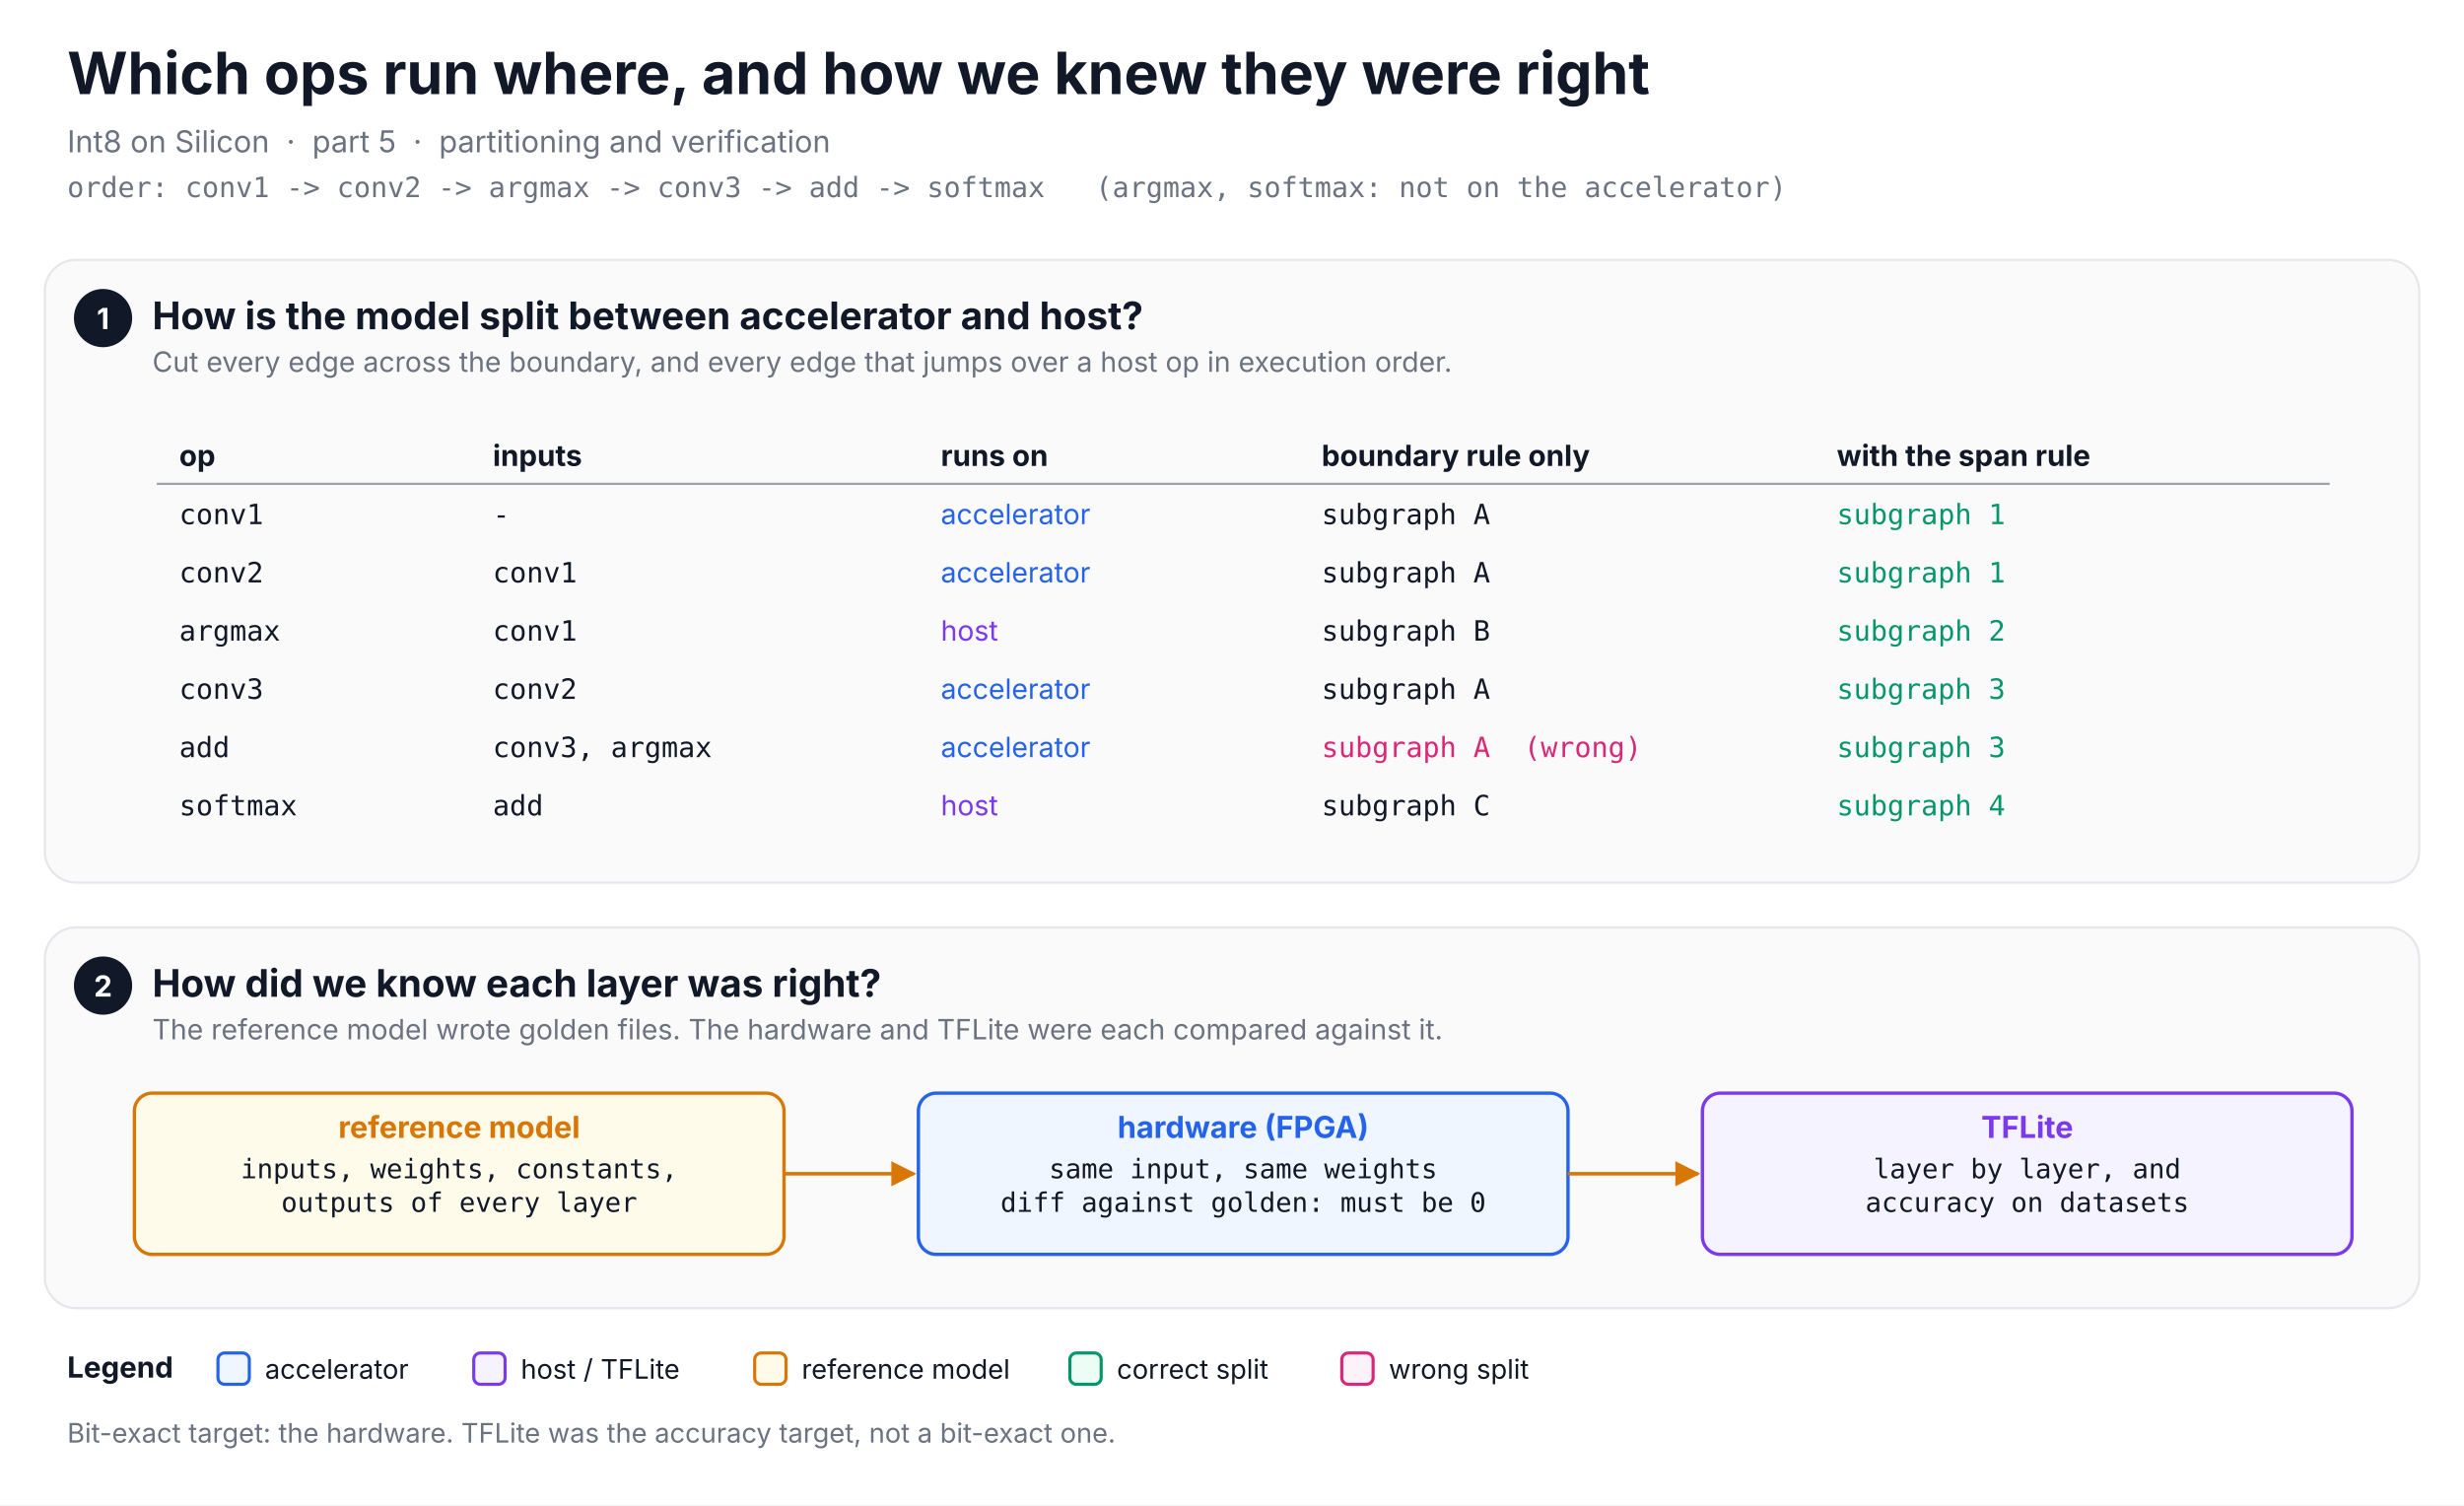
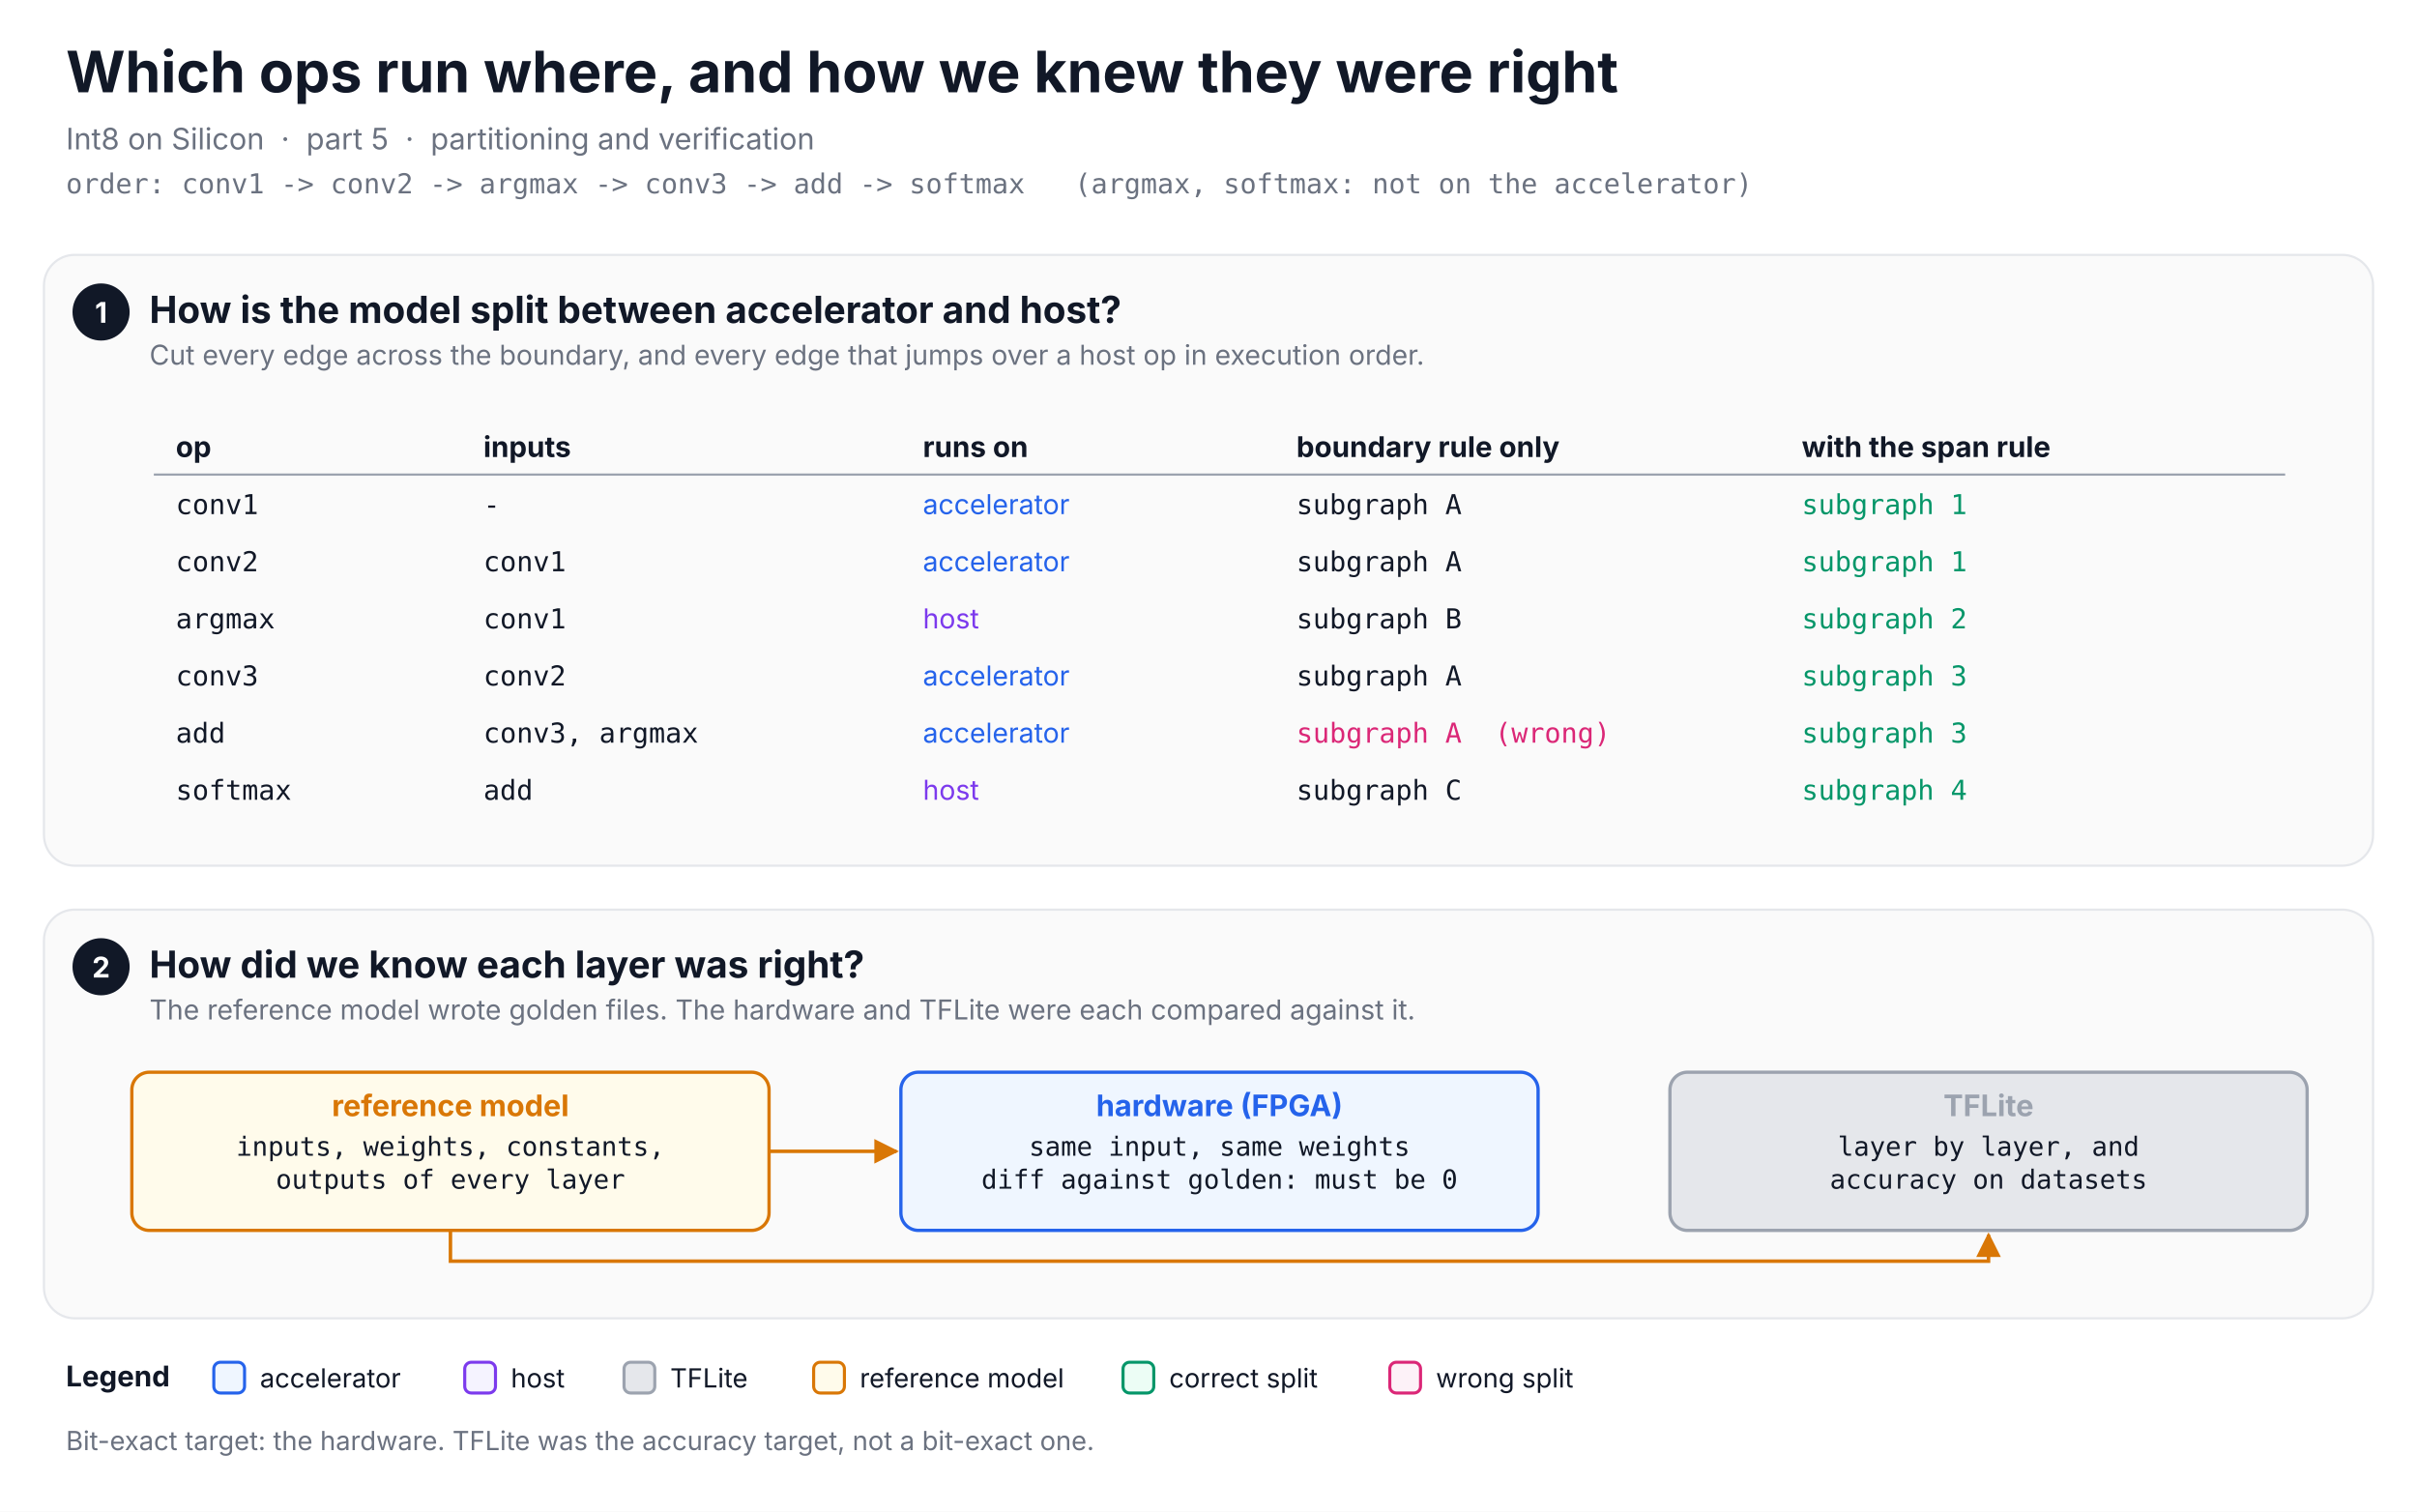
- <svg xmlns="http://www.w3.org/2000/svg" width="1100" height="672" viewBox="0 0 1100 672">
+ <svg xmlns="http://www.w3.org/2000/svg" width="1100" height="688" viewBox="0 0 1100 688">
  <defs>
    <marker id="m0" viewBox="0 0 10 10" refX="9" refY="5" markerWidth="7" markerHeight="7" orient="auto-start-reverse">
      <path d="M0,0 L10,5 L0,10 z" fill="#d97706" />
    </marker>
  </defs>
-   <rect width="1100" height="672" fill="#ffffff" />
+   <rect width="1100" height="688" fill="#ffffff" />
  <text x="30.0" y="42.0" font-family="Inter,Segoe UI,Helvetica,Arial,sans-serif" font-size="26" fill="#111827" font-weight="bold" text-anchor="start" xml:space="preserve" style="white-space:pre">Which ops run where, and how we knew they were right</text>
  <text x="30.0" y="68.0" font-family="Inter,Segoe UI,Helvetica,Arial,sans-serif" font-size="13.5" fill="#6b7280" font-weight="normal" text-anchor="start" xml:space="preserve" style="white-space:pre">Int8 on Silicon  ·  part 5  ·  partitioning and verification</text>
  <text x="30.0" y="88.0" font-family="ui-monospace,SFMono-Regular,Menlo,Consolas,monospace" font-size="12.5" fill="#6b7280" font-weight="normal" text-anchor="start" xml:space="preserve" style="white-space:pre">order: conv1 -&gt; conv2 -&gt; argmax -&gt; conv3 -&gt; add -&gt; softmax   (argmax, softmax: not on the accelerator)</text>
  <rect x="20.0" y="116.0" width="1060.0" height="278.0" rx="14" fill="#fafafa" fill-opacity="1.0" stroke="#e5e7eb" stroke-width="1" />
  <circle cx="46.0" cy="142.0" r="13" fill="#111827" />
  <text x="46.0" y="146.9" font-family="Inter,Segoe UI,Helvetica,Arial,sans-serif" font-size="13" fill="#fff" font-weight="bold" text-anchor="middle" xml:space="preserve" style="white-space:pre">1</text>
  <text x="68.0" y="147.0" font-family="Inter,Segoe UI,Helvetica,Arial,sans-serif" font-size="17" fill="#111827" font-weight="bold" text-anchor="start" xml:space="preserve" style="white-space:pre">How is the model split between accelerator and host?</text>
  <text x="68.0" y="166.0" font-family="Inter,Segoe UI,Helvetica,Arial,sans-serif" font-size="12.5" fill="#6b7280" font-weight="normal" text-anchor="start" xml:space="preserve" style="white-space:pre">Cut every edge across the boundary, and every edge that jumps over a host op in execution order.</text>
  <text x="80.0" y="208.0" font-family="Inter,Segoe UI,Helvetica,Arial,sans-serif" font-size="13" fill="#111827" font-weight="bold" text-anchor="start" xml:space="preserve" style="white-space:pre">op</text>
  <text x="220.0" y="208.0" font-family="Inter,Segoe UI,Helvetica,Arial,sans-serif" font-size="13" fill="#111827" font-weight="bold" text-anchor="start" xml:space="preserve" style="white-space:pre">inputs</text>
  <text x="420.0" y="208.0" font-family="Inter,Segoe UI,Helvetica,Arial,sans-serif" font-size="13" fill="#111827" font-weight="bold" text-anchor="start" xml:space="preserve" style="white-space:pre">runs on</text>
  <text x="590.0" y="208.0" font-family="Inter,Segoe UI,Helvetica,Arial,sans-serif" font-size="13" fill="#111827" font-weight="bold" text-anchor="start" xml:space="preserve" style="white-space:pre">boundary rule only</text>
  <text x="820.0" y="208.0" font-family="Inter,Segoe UI,Helvetica,Arial,sans-serif" font-size="13" fill="#111827" font-weight="bold" text-anchor="start" xml:space="preserve" style="white-space:pre">with the span rule</text>
  <line x1="70.0" y1="216.0" x2="1040.0" y2="216.0" stroke="#9ca3af" stroke-width="1" />
  <text x="80.0" y="234.0" font-family="ui-monospace,SFMono-Regular,Menlo,Consolas,monospace" font-size="12.5" fill="#111827" font-weight="normal" text-anchor="start" xml:space="preserve" style="white-space:pre">conv1</text>
  <text x="220.0" y="234.0" font-family="ui-monospace,SFMono-Regular,Menlo,Consolas,monospace" font-size="12.5" fill="#111827" font-weight="normal" text-anchor="start" xml:space="preserve" style="white-space:pre">-</text>
  <text x="420.0" y="234.0" font-family="Inter,Segoe UI,Helvetica,Arial,sans-serif" font-size="12.5" fill="#2563eb" font-weight="normal" text-anchor="start" xml:space="preserve" style="white-space:pre">accelerator</text>
  <text x="590.0" y="234.0" font-family="ui-monospace,SFMono-Regular,Menlo,Consolas,monospace" font-size="12.5" fill="#111827" font-weight="normal" text-anchor="start" xml:space="preserve" style="white-space:pre">subgraph A</text>
  <text x="820.0" y="234.0" font-family="ui-monospace,SFMono-Regular,Menlo,Consolas,monospace" font-size="12.5" fill="#059669" font-weight="normal" text-anchor="start" xml:space="preserve" style="white-space:pre">subgraph 1</text>
  <text x="80.0" y="260.0" font-family="ui-monospace,SFMono-Regular,Menlo,Consolas,monospace" font-size="12.5" fill="#111827" font-weight="normal" text-anchor="start" xml:space="preserve" style="white-space:pre">conv2</text>
  <text x="220.0" y="260.0" font-family="ui-monospace,SFMono-Regular,Menlo,Consolas,monospace" font-size="12.5" fill="#111827" font-weight="normal" text-anchor="start" xml:space="preserve" style="white-space:pre">conv1</text>
  <text x="420.0" y="260.0" font-family="Inter,Segoe UI,Helvetica,Arial,sans-serif" font-size="12.5" fill="#2563eb" font-weight="normal" text-anchor="start" xml:space="preserve" style="white-space:pre">accelerator</text>
  <text x="590.0" y="260.0" font-family="ui-monospace,SFMono-Regular,Menlo,Consolas,monospace" font-size="12.5" fill="#111827" font-weight="normal" text-anchor="start" xml:space="preserve" style="white-space:pre">subgraph A</text>
  <text x="820.0" y="260.0" font-family="ui-monospace,SFMono-Regular,Menlo,Consolas,monospace" font-size="12.5" fill="#059669" font-weight="normal" text-anchor="start" xml:space="preserve" style="white-space:pre">subgraph 1</text>
  <text x="80.0" y="286.0" font-family="ui-monospace,SFMono-Regular,Menlo,Consolas,monospace" font-size="12.5" fill="#111827" font-weight="normal" text-anchor="start" xml:space="preserve" style="white-space:pre">argmax</text>
  <text x="220.0" y="286.0" font-family="ui-monospace,SFMono-Regular,Menlo,Consolas,monospace" font-size="12.5" fill="#111827" font-weight="normal" text-anchor="start" xml:space="preserve" style="white-space:pre">conv1</text>
  <text x="420.0" y="286.0" font-family="Inter,Segoe UI,Helvetica,Arial,sans-serif" font-size="12.5" fill="#7c3aed" font-weight="normal" text-anchor="start" xml:space="preserve" style="white-space:pre">host</text>
  <text x="590.0" y="286.0" font-family="ui-monospace,SFMono-Regular,Menlo,Consolas,monospace" font-size="12.5" fill="#111827" font-weight="normal" text-anchor="start" xml:space="preserve" style="white-space:pre">subgraph B</text>
  <text x="820.0" y="286.0" font-family="ui-monospace,SFMono-Regular,Menlo,Consolas,monospace" font-size="12.5" fill="#059669" font-weight="normal" text-anchor="start" xml:space="preserve" style="white-space:pre">subgraph 2</text>
  <text x="80.0" y="312.0" font-family="ui-monospace,SFMono-Regular,Menlo,Consolas,monospace" font-size="12.5" fill="#111827" font-weight="normal" text-anchor="start" xml:space="preserve" style="white-space:pre">conv3</text>
  <text x="220.0" y="312.0" font-family="ui-monospace,SFMono-Regular,Menlo,Consolas,monospace" font-size="12.5" fill="#111827" font-weight="normal" text-anchor="start" xml:space="preserve" style="white-space:pre">conv2</text>
  <text x="420.0" y="312.0" font-family="Inter,Segoe UI,Helvetica,Arial,sans-serif" font-size="12.5" fill="#2563eb" font-weight="normal" text-anchor="start" xml:space="preserve" style="white-space:pre">accelerator</text>
  <text x="590.0" y="312.0" font-family="ui-monospace,SFMono-Regular,Menlo,Consolas,monospace" font-size="12.5" fill="#111827" font-weight="normal" text-anchor="start" xml:space="preserve" style="white-space:pre">subgraph A</text>
  <text x="820.0" y="312.0" font-family="ui-monospace,SFMono-Regular,Menlo,Consolas,monospace" font-size="12.5" fill="#059669" font-weight="normal" text-anchor="start" xml:space="preserve" style="white-space:pre">subgraph 3</text>
  <text x="80.0" y="338.0" font-family="ui-monospace,SFMono-Regular,Menlo,Consolas,monospace" font-size="12.5" fill="#111827" font-weight="normal" text-anchor="start" xml:space="preserve" style="white-space:pre">add</text>
  <text x="220.0" y="338.0" font-family="ui-monospace,SFMono-Regular,Menlo,Consolas,monospace" font-size="12.5" fill="#111827" font-weight="normal" text-anchor="start" xml:space="preserve" style="white-space:pre">conv3, argmax</text>
  <text x="420.0" y="338.0" font-family="Inter,Segoe UI,Helvetica,Arial,sans-serif" font-size="12.5" fill="#2563eb" font-weight="normal" text-anchor="start" xml:space="preserve" style="white-space:pre">accelerator</text>
  <text x="590.0" y="338.0" font-family="ui-monospace,SFMono-Regular,Menlo,Consolas,monospace" font-size="12.5" fill="#db2777" font-weight="normal" text-anchor="start" xml:space="preserve" style="white-space:pre">subgraph A  (wrong)</text>
  <text x="820.0" y="338.0" font-family="ui-monospace,SFMono-Regular,Menlo,Consolas,monospace" font-size="12.5" fill="#059669" font-weight="normal" text-anchor="start" xml:space="preserve" style="white-space:pre">subgraph 3</text>
  <text x="80.0" y="364.0" font-family="ui-monospace,SFMono-Regular,Menlo,Consolas,monospace" font-size="12.5" fill="#111827" font-weight="normal" text-anchor="start" xml:space="preserve" style="white-space:pre">softmax</text>
  <text x="220.0" y="364.0" font-family="ui-monospace,SFMono-Regular,Menlo,Consolas,monospace" font-size="12.5" fill="#111827" font-weight="normal" text-anchor="start" xml:space="preserve" style="white-space:pre">add</text>
  <text x="420.0" y="364.0" font-family="Inter,Segoe UI,Helvetica,Arial,sans-serif" font-size="12.5" fill="#7c3aed" font-weight="normal" text-anchor="start" xml:space="preserve" style="white-space:pre">host</text>
  <text x="590.0" y="364.0" font-family="ui-monospace,SFMono-Regular,Menlo,Consolas,monospace" font-size="12.5" fill="#111827" font-weight="normal" text-anchor="start" xml:space="preserve" style="white-space:pre">subgraph C</text>
  <text x="820.0" y="364.0" font-family="ui-monospace,SFMono-Regular,Menlo,Consolas,monospace" font-size="12.5" fill="#059669" font-weight="normal" text-anchor="start" xml:space="preserve" style="white-space:pre">subgraph 4</text>
-   <rect x="20.0" y="414.0" width="1060.0" height="170.0" rx="14" fill="#fafafa" fill-opacity="1.0" stroke="#e5e7eb" stroke-width="1" />
+   <rect x="20.0" y="414.0" width="1060.0" height="186.0" rx="14" fill="#fafafa" fill-opacity="1.0" stroke="#e5e7eb" stroke-width="1" />
  <circle cx="46.0" cy="440.0" r="13" fill="#111827" />
  <text x="46.0" y="444.9" font-family="Inter,Segoe UI,Helvetica,Arial,sans-serif" font-size="13" fill="#fff" font-weight="bold" text-anchor="middle" xml:space="preserve" style="white-space:pre">2</text>
  <text x="68.0" y="445.0" font-family="Inter,Segoe UI,Helvetica,Arial,sans-serif" font-size="17" fill="#111827" font-weight="bold" text-anchor="start" xml:space="preserve" style="white-space:pre">How did we know each layer was right?</text>
  <text x="68.0" y="464.0" font-family="Inter,Segoe UI,Helvetica,Arial,sans-serif" font-size="12.5" fill="#6b7280" font-weight="normal" text-anchor="start" xml:space="preserve" style="white-space:pre">The reference model wrote golden files. The hardware and TFLite were each compared against it.</text>
  <rect x="60.0" y="488.0" width="290.0" height="72.0" rx="8" fill="#fffbeb" fill-opacity="1.0" stroke="#d97706" stroke-width="1.5" />
  <text x="205.0" y="508.0" font-family="Inter,Segoe UI,Helvetica,Arial,sans-serif" font-size="13.5" fill="#d97706" font-weight="bold" text-anchor="middle" xml:space="preserve" style="white-space:pre">reference model</text>
  <text x="205.0" y="526.0" font-family="ui-monospace,SFMono-Regular,Menlo,Consolas,monospace" font-size="12" fill="#111827" font-weight="normal" text-anchor="middle" xml:space="preserve" style="white-space:pre">inputs, weights, constants,</text>
  <text x="205.0" y="541.0" font-family="ui-monospace,SFMono-Regular,Menlo,Consolas,monospace" font-size="12" fill="#111827" font-weight="normal" text-anchor="middle" xml:space="preserve" style="white-space:pre">outputs of every layer</text>
  <line x1="350.0" y1="524.0" x2="408.0" y2="524.0" stroke="#d97706" stroke-width="1.6" marker-end="url(#m0)" />
  <rect x="410.0" y="488.0" width="290.0" height="72.0" rx="8" fill="#eff6ff" fill-opacity="1.0" stroke="#2563eb" stroke-width="1.5" />
  <text x="555.0" y="508.0" font-family="Inter,Segoe UI,Helvetica,Arial,sans-serif" font-size="13.5" fill="#2563eb" font-weight="bold" text-anchor="middle" xml:space="preserve" style="white-space:pre">hardware (FPGA)</text>
  <text x="555.0" y="526.0" font-family="ui-monospace,SFMono-Regular,Menlo,Consolas,monospace" font-size="12" fill="#111827" font-weight="normal" text-anchor="middle" xml:space="preserve" style="white-space:pre">same input, same weights</text>
  <text x="555.0" y="541.0" font-family="ui-monospace,SFMono-Regular,Menlo,Consolas,monospace" font-size="12" fill="#111827" font-weight="normal" text-anchor="middle" xml:space="preserve" style="white-space:pre">diff against golden: must be 0</text>
-   <line x1="700.0" y1="524.0" x2="758.0" y2="524.0" stroke="#d97706" stroke-width="1.6" marker-end="url(#m0)" />
-   <rect x="760.0" y="488.0" width="290.0" height="72.0" rx="8" fill="#f5f3ff" fill-opacity="1.0" stroke="#7c3aed" stroke-width="1.5" />
-   <text x="905.0" y="508.0" font-family="Inter,Segoe UI,Helvetica,Arial,sans-serif" font-size="13.5" fill="#7c3aed" font-weight="bold" text-anchor="middle" xml:space="preserve" style="white-space:pre">TFLite</text>
+   <path d="M 205.0,560.0 L 205.0,574.0 L 905.0,574.0 L 905.0,562.0" fill="none" stroke="#d97706" stroke-width="1.6" marker-end="url(#m0)" />
+   <rect x="760.0" y="488.0" width="290.0" height="72.0" rx="8" fill="#e5e7eb" fill-opacity="1.0" stroke="#9ca3af" stroke-width="1.5" />
+   <text x="905.0" y="508.0" font-family="Inter,Segoe UI,Helvetica,Arial,sans-serif" font-size="13.5" fill="#9ca3af" font-weight="bold" text-anchor="middle" xml:space="preserve" style="white-space:pre">TFLite</text>
  <text x="905.0" y="526.0" font-family="ui-monospace,SFMono-Regular,Menlo,Consolas,monospace" font-size="12" fill="#111827" font-weight="normal" text-anchor="middle" xml:space="preserve" style="white-space:pre">layer by layer, and</text>
  <text x="905.0" y="541.0" font-family="ui-monospace,SFMono-Regular,Menlo,Consolas,monospace" font-size="12" fill="#111827" font-weight="normal" text-anchor="middle" xml:space="preserve" style="white-space:pre">accuracy on datasets</text>
-   <text x="30.0" y="615.0" font-family="Inter,Segoe UI,Helvetica,Arial,sans-serif" font-size="13" fill="#111827" font-weight="bold" text-anchor="start" xml:space="preserve" style="white-space:pre">Legend</text>
-   <rect x="97.3" y="604.0" width="14.0" height="14.0" rx="3" fill="#eff6ff" fill-opacity="1.0" stroke="#2563eb" stroke-width="1.4" />
-   <text x="118.3" y="615.5" font-family="Inter,Segoe UI,Helvetica,Arial,sans-serif" font-size="12" fill="#111827" font-weight="normal" text-anchor="start" xml:space="preserve" style="white-space:pre">accelerator</text>
-   <rect x="211.5" y="604.0" width="14.0" height="14.0" rx="3" fill="#f5f3ff" fill-opacity="1.0" stroke="#7c3aed" stroke-width="1.4" />
-   <text x="232.5" y="615.5" font-family="Inter,Segoe UI,Helvetica,Arial,sans-serif" font-size="12" fill="#111827" font-weight="normal" text-anchor="start" xml:space="preserve" style="white-space:pre">host / TFLite</text>
-   <rect x="336.9" y="604.0" width="14.0" height="14.0" rx="3" fill="#fffbeb" fill-opacity="1.0" stroke="#d97706" stroke-width="1.4" />
-   <text x="357.9" y="615.5" font-family="Inter,Segoe UI,Helvetica,Arial,sans-serif" font-size="12" fill="#111827" font-weight="normal" text-anchor="start" xml:space="preserve" style="white-space:pre">reference model</text>
-   <rect x="477.6" y="604.0" width="14.0" height="14.0" rx="3" fill="#ecfdf5" fill-opacity="1.0" stroke="#059669" stroke-width="1.4" />
-   <text x="498.6" y="615.5" font-family="Inter,Segoe UI,Helvetica,Arial,sans-serif" font-size="12" fill="#111827" font-weight="normal" text-anchor="start" xml:space="preserve" style="white-space:pre">correct split</text>
-   <rect x="599.0" y="604.0" width="14.0" height="14.0" rx="3" fill="#fdf2f8" fill-opacity="1.0" stroke="#db2777" stroke-width="1.4" />
-   <text x="620.0" y="615.5" font-family="Inter,Segoe UI,Helvetica,Arial,sans-serif" font-size="12" fill="#111827" font-weight="normal" text-anchor="start" xml:space="preserve" style="white-space:pre">wrong split</text>
-   <text x="30.0" y="644.0" font-family="Inter,Segoe UI,Helvetica,Arial,sans-serif" font-size="12" fill="#6b7280" font-weight="normal" text-anchor="start" xml:space="preserve" style="white-space:pre">Bit-exact target: the hardware. TFLite was the accuracy target, not a bit-exact one.</text>
+   <text x="30.0" y="631.0" font-family="Inter,Segoe UI,Helvetica,Arial,sans-serif" font-size="13" fill="#111827" font-weight="bold" text-anchor="start" xml:space="preserve" style="white-space:pre">Legend</text>
+   <rect x="97.3" y="620.0" width="14.0" height="14.0" rx="3" fill="#eff6ff" fill-opacity="1.0" stroke="#2563eb" stroke-width="1.4" />
+   <text x="118.3" y="631.5" font-family="Inter,Segoe UI,Helvetica,Arial,sans-serif" font-size="12" fill="#111827" font-weight="normal" text-anchor="start" xml:space="preserve" style="white-space:pre">accelerator</text>
+   <rect x="211.5" y="620.0" width="14.0" height="14.0" rx="3" fill="#f5f3ff" fill-opacity="1.0" stroke="#7c3aed" stroke-width="1.4" />
+   <text x="232.5" y="631.5" font-family="Inter,Segoe UI,Helvetica,Arial,sans-serif" font-size="12" fill="#111827" font-weight="normal" text-anchor="start" xml:space="preserve" style="white-space:pre">host</text>
+   <rect x="284.0" y="620.0" width="14.0" height="14.0" rx="3" fill="#e5e7eb" fill-opacity="1.0" stroke="#9ca3af" stroke-width="1.4" />
+   <text x="305.0" y="631.5" font-family="Inter,Segoe UI,Helvetica,Arial,sans-serif" font-size="12" fill="#111827" font-weight="normal" text-anchor="start" xml:space="preserve" style="white-space:pre">TFLite</text>
+   <rect x="370.3" y="620.0" width="14.0" height="14.0" rx="3" fill="#fffbeb" fill-opacity="1.0" stroke="#d97706" stroke-width="1.4" />
+   <text x="391.3" y="631.5" font-family="Inter,Segoe UI,Helvetica,Arial,sans-serif" font-size="12" fill="#111827" font-weight="normal" text-anchor="start" xml:space="preserve" style="white-space:pre">reference model</text>
+   <rect x="511.1" y="620.0" width="14.0" height="14.0" rx="3" fill="#ecfdf5" fill-opacity="1.0" stroke="#059669" stroke-width="1.4" />
+   <text x="532.1" y="631.5" font-family="Inter,Segoe UI,Helvetica,Arial,sans-serif" font-size="12" fill="#111827" font-weight="normal" text-anchor="start" xml:space="preserve" style="white-space:pre">correct split</text>
+   <rect x="632.5" y="620.0" width="14.0" height="14.0" rx="3" fill="#fdf2f8" fill-opacity="1.0" stroke="#db2777" stroke-width="1.4" />
+   <text x="653.5" y="631.5" font-family="Inter,Segoe UI,Helvetica,Arial,sans-serif" font-size="12" fill="#111827" font-weight="normal" text-anchor="start" xml:space="preserve" style="white-space:pre">wrong split</text>
+   <text x="30.0" y="660.0" font-family="Inter,Segoe UI,Helvetica,Arial,sans-serif" font-size="12" fill="#6b7280" font-weight="normal" text-anchor="start" xml:space="preserve" style="white-space:pre">Bit-exact target: the hardware. TFLite was the accuracy target, not a bit-exact one.</text>
</svg>
